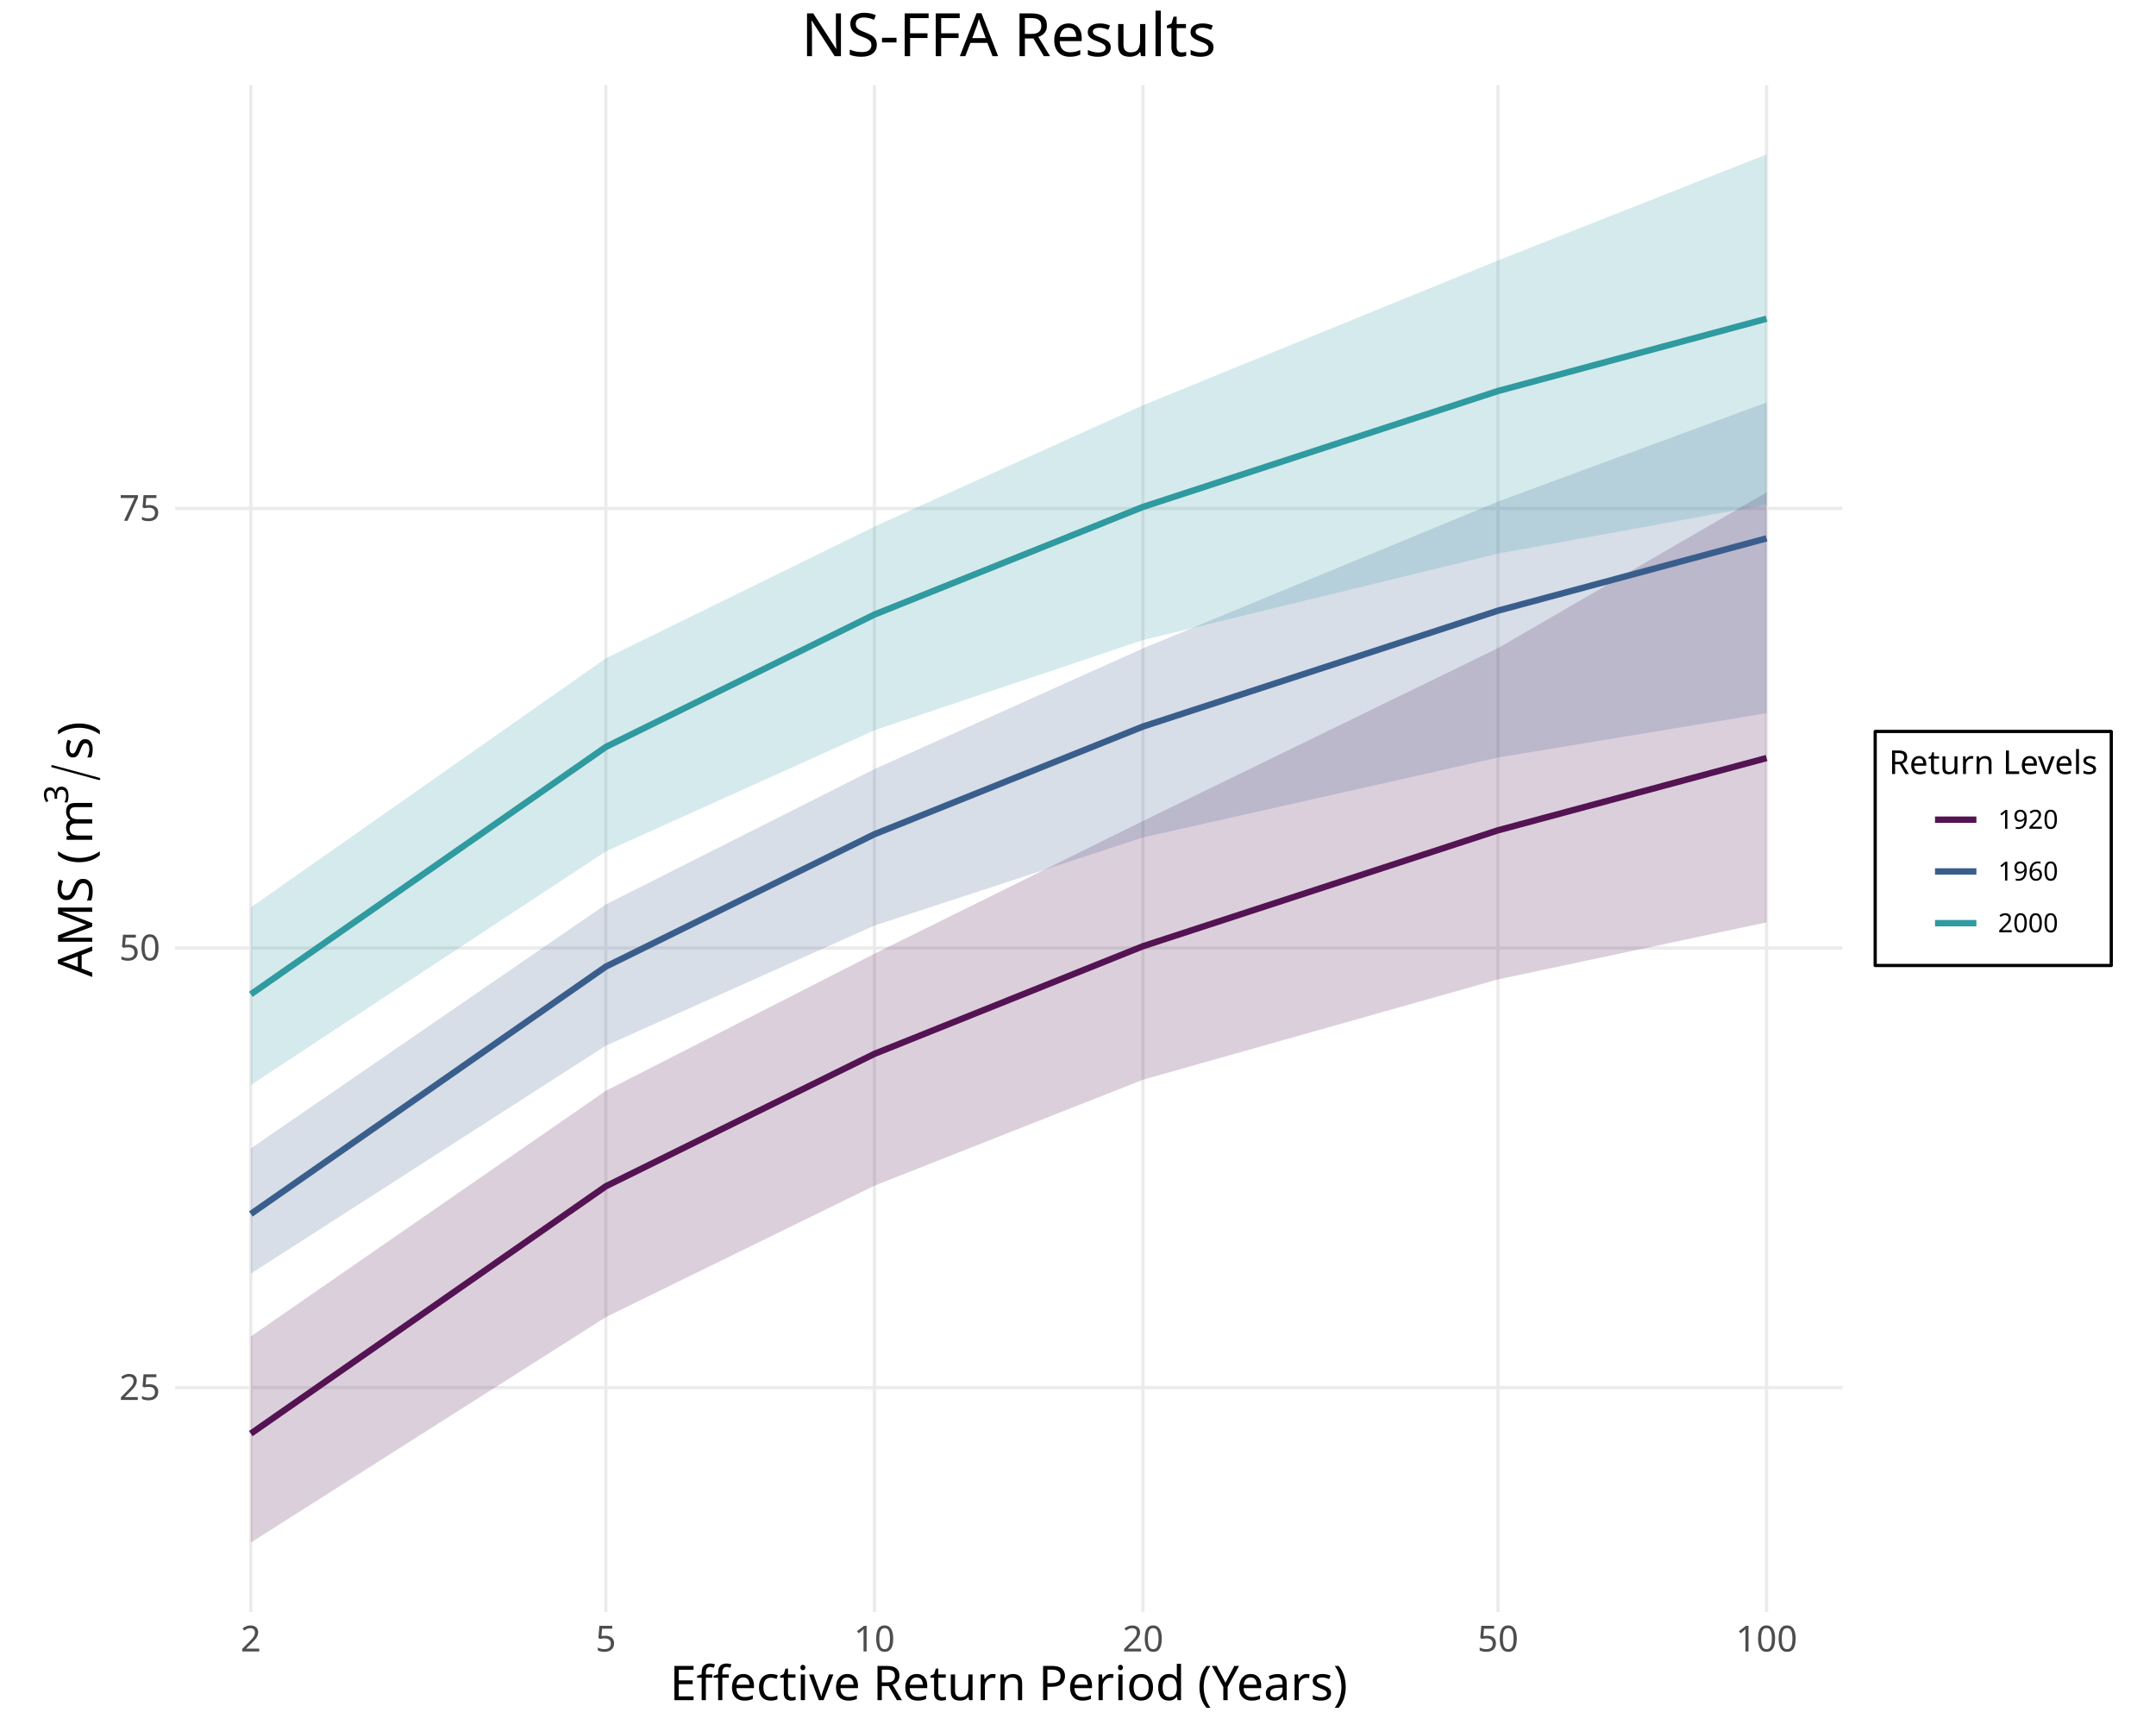
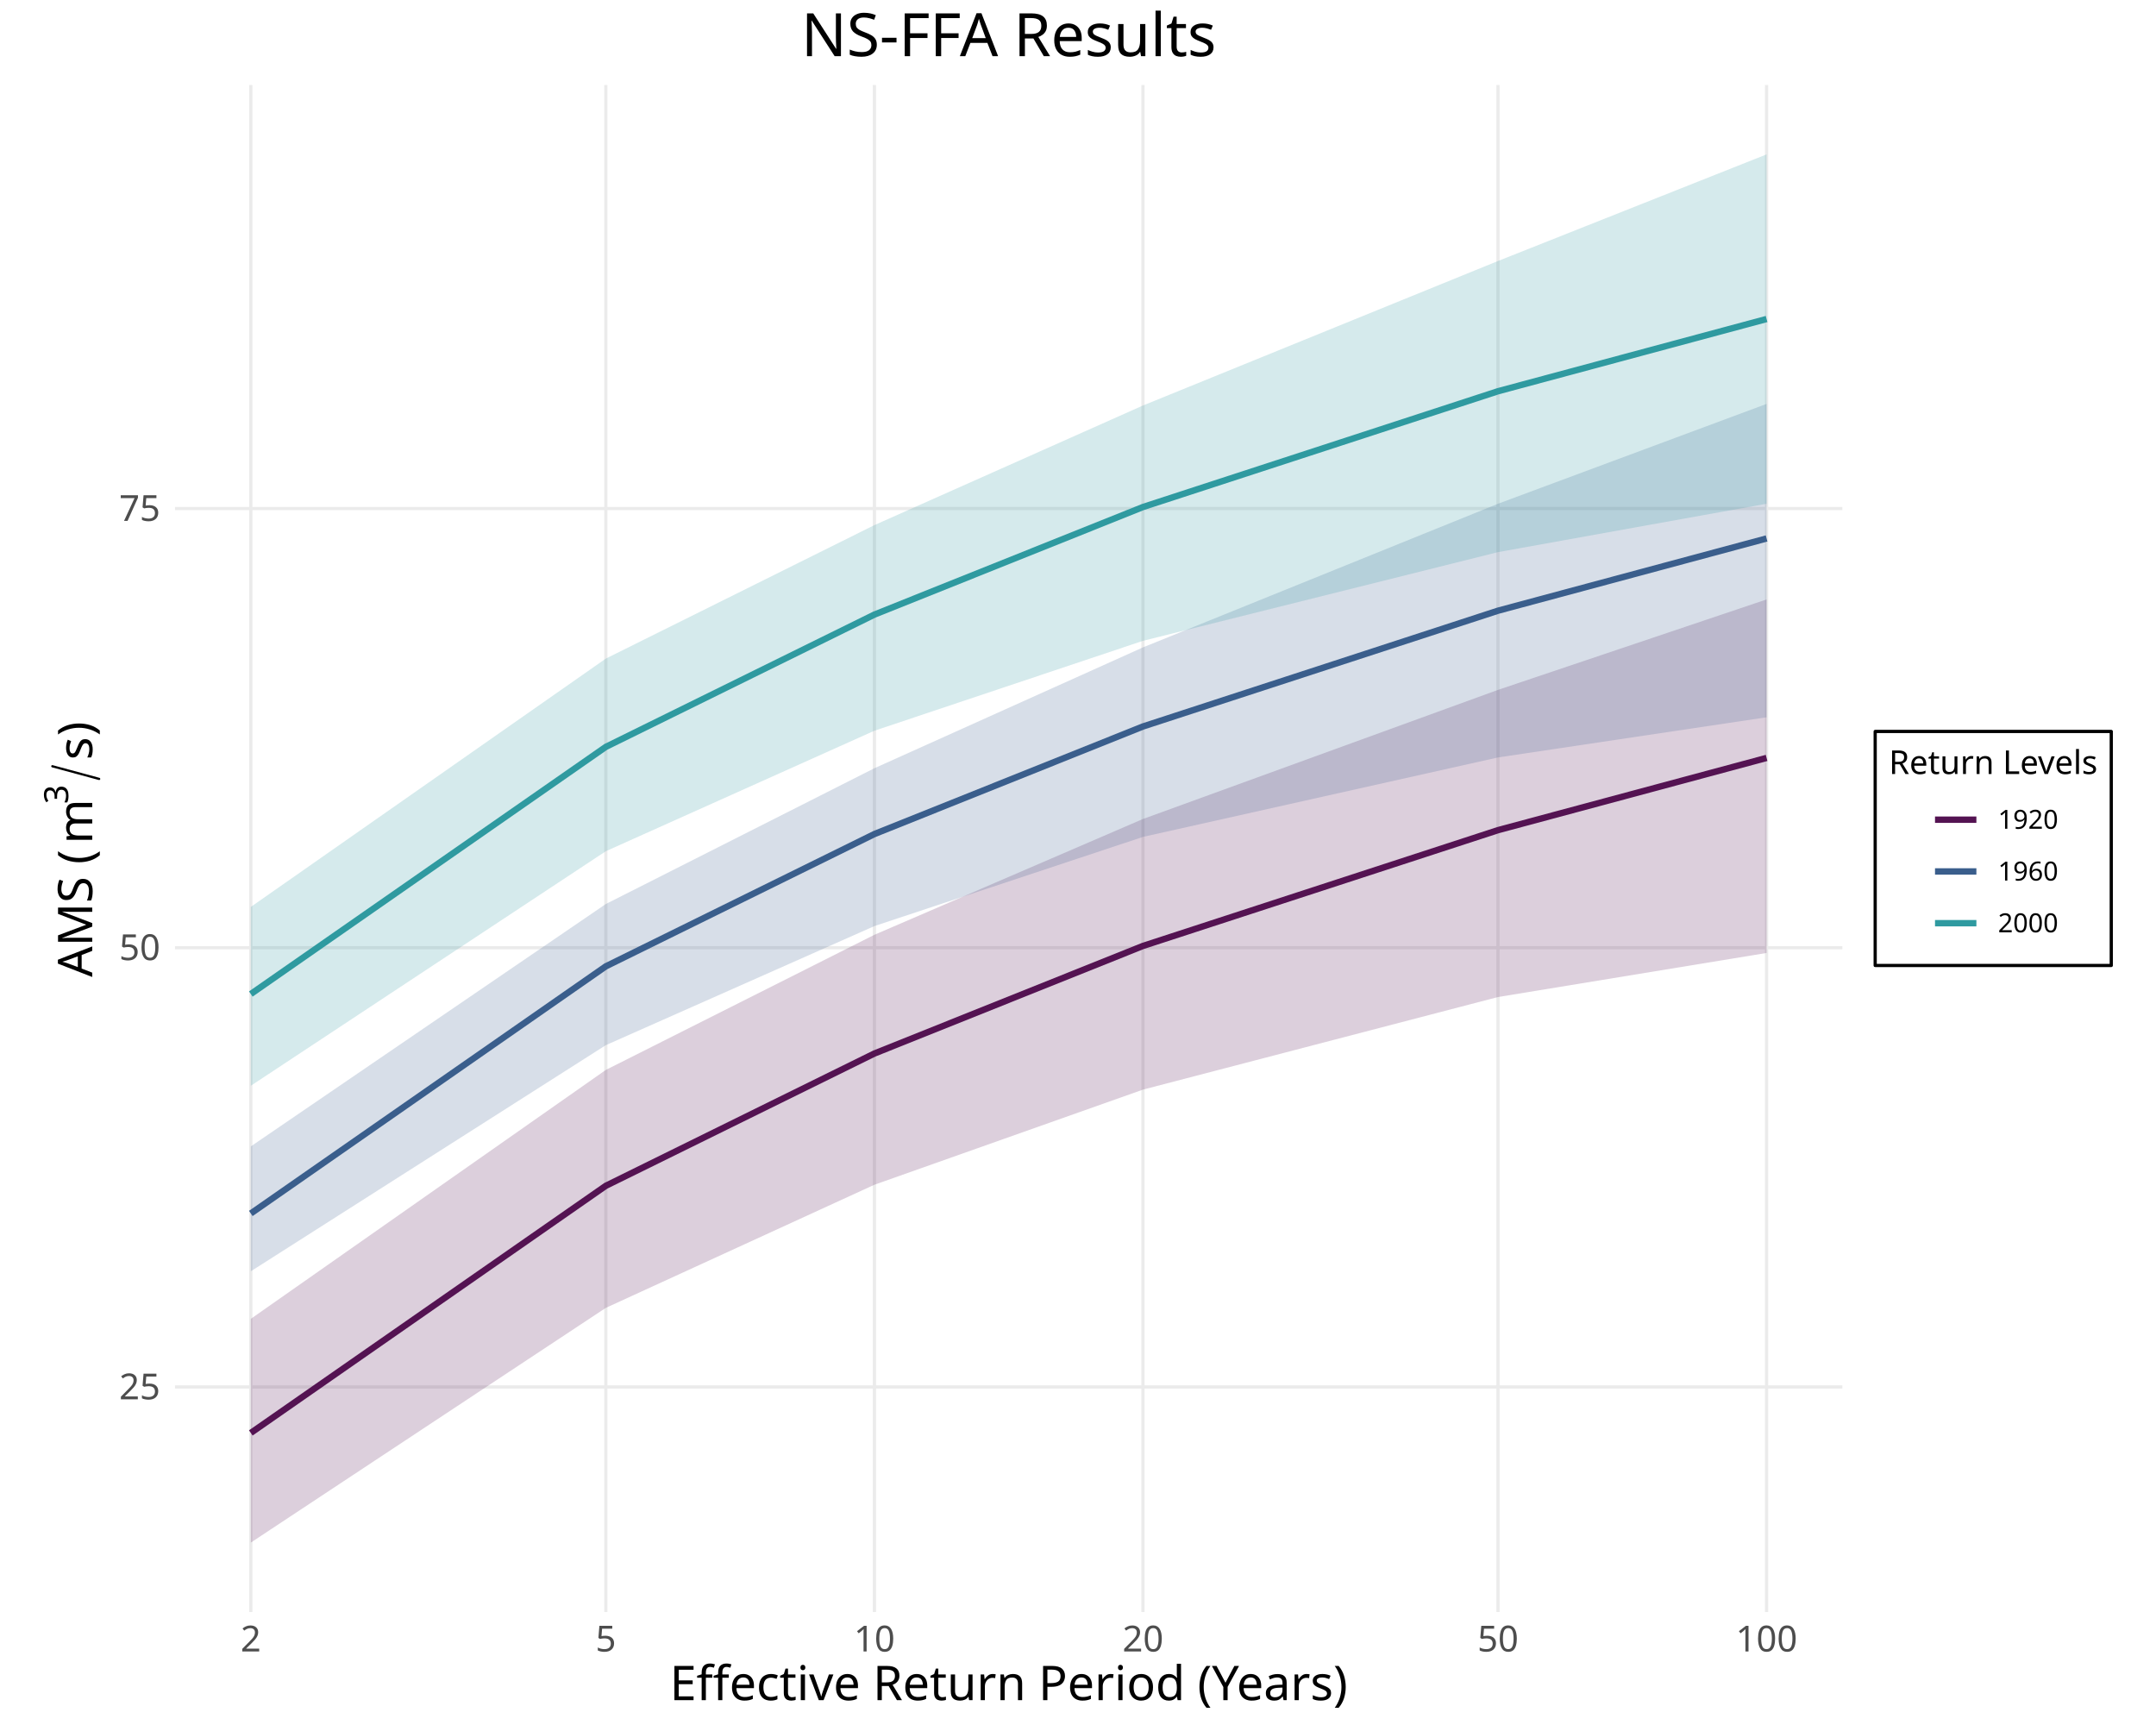
<svg xmlns="http://www.w3.org/2000/svg" class="svglite" data-engine-version="2.0" width="720.00pt" height="576.00pt" viewBox="0 0 720.00 576.00">
  <defs>
    <style type="text/css">
    .svglite line, .svglite polyline, .svglite polygon, .svglite path, .svglite rect, .svglite circle {
      fill: none;
      stroke: #000000;
      stroke-linecap: round;
      stroke-linejoin: round;
      stroke-miterlimit: 10.00;
    }
  </style>
  </defs>
  <rect width="100%" height="100%" style="stroke: none; fill: #FFFFFF;" />
  <defs>
    <clipPath id="cpMC4wMHw3MjAuMDB8MC4wMHw1NzYuMDA=">
      <rect x="0.00" y="0.00" width="720.00" height="576.00" />
    </clipPath>
  </defs>
  <g clip-path="url(#cpMC4wMHw3MjAuMDB8MC4wMHw1NzYuMDA=)">
    <rect x="0.00" y="0.00" width="720.00" height="576.00" style="stroke-width: 1.07; stroke: none; fill: #FFFFFF;" />
  </g>
  <defs>
    <clipPath id="cpNTguNDV8NjE1LjI2fDI4LjM4fDUzOC4yNw==">
      <rect x="58.45" y="28.38" width="556.80" height="509.89" />
    </clipPath>
  </defs>
  <g clip-path="url(#cpNTguNDV8NjE1LjI2fDI4LjM4fDUzOC4yNw==)">
-     <polyline points="58.45,463.33 615.26,463.33 " style="stroke-width: 1.07; stroke: #EBEBEB; stroke-linecap: butt;" />
-     <polyline points="58.45,316.55 615.26,316.55 " style="stroke-width: 1.07; stroke: #EBEBEB; stroke-linecap: butt;" />
-     <polyline points="58.45,169.77 615.26,169.77 " style="stroke-width: 1.07; stroke: #EBEBEB; stroke-linecap: butt;" />
+     <polyline points="58.45,463.12 615.26,463.12 " style="stroke-width: 1.07; stroke: #EBEBEB; stroke-linecap: butt;" />
+     <polyline points="58.45,316.46 615.26,316.46 " style="stroke-width: 1.07; stroke: #EBEBEB; stroke-linecap: butt;" />
+     <polyline points="58.45,169.81 615.26,169.81 " style="stroke-width: 1.07; stroke: #EBEBEB; stroke-linecap: butt;" />
    <polyline points="83.76,538.27 83.76,28.38 " style="stroke-width: 1.07; stroke: #EBEBEB; stroke-linecap: butt;" />
    <polyline points="202.32,538.27 202.32,28.38 " style="stroke-width: 1.07; stroke: #EBEBEB; stroke-linecap: butt;" />
    <polyline points="292.01,538.27 292.01,28.38 " style="stroke-width: 1.07; stroke: #EBEBEB; stroke-linecap: butt;" />
    <polyline points="381.70,538.27 381.70,28.38 " style="stroke-width: 1.07; stroke: #EBEBEB; stroke-linecap: butt;" />
    <polyline points="500.26,538.27 500.26,28.38 " style="stroke-width: 1.07; stroke: #EBEBEB; stroke-linecap: butt;" />
    <polyline points="589.95,538.27 589.95,28.38 " style="stroke-width: 1.07; stroke: #EBEBEB; stroke-linecap: butt;" />
-     <polygon points="83.76,446.26 202.32,364.22 292.01,318.47 381.70,274.13 500.26,216.42 589.95,164.41 589.95,307.99 500.26,327.04 381.70,360.54 292.01,395.92 202.32,439.81 83.76,515.09 " style="stroke-width: 0.00; stroke: none; stroke-linecap: butt; fill: #541352; fill-opacity: 0.20;" />
-     <polyline points="83.76,446.26 202.32,364.22 292.01,318.47 381.70,274.13 500.26,216.42 589.95,164.41 " style="stroke-width: 1.07; stroke: none; stroke-linecap: butt;" />
-     <polyline points="589.95,307.99 500.26,327.04 381.70,360.54 292.01,395.92 202.32,439.81 83.76,515.09 " style="stroke-width: 1.07; stroke: none; stroke-linecap: butt;" />
-     <polygon points="83.76,383.47 202.32,302.00 292.01,256.81 381.70,216.49 500.26,167.47 589.95,134.38 589.95,238.14 500.26,252.95 381.70,279.63 292.01,309.06 202.32,349.16 83.76,425.28 " style="stroke-width: 0.00; stroke: none; stroke-linecap: butt; fill: #3A5E8C; fill-opacity: 0.20;" />
-     <polyline points="83.76,383.47 202.32,302.00 292.01,256.81 381.70,216.49 500.26,167.47 589.95,134.38 " style="stroke-width: 1.07; stroke: none; stroke-linecap: butt;" />
-     <polyline points="589.95,238.14 500.26,252.95 381.70,279.63 292.01,309.06 202.32,349.16 83.76,425.28 " style="stroke-width: 1.07; stroke: none; stroke-linecap: butt;" />
-     <polygon points="83.76,303.01 202.32,219.81 292.01,175.85 381.70,135.32 500.26,86.96 589.95,51.55 589.95,168.50 500.26,184.85 381.70,213.72 292.01,243.85 202.32,284.29 83.76,362.30 " style="stroke-width: 0.00; stroke: none; stroke-linecap: butt; fill: #2F9AA0; fill-opacity: 0.20;" />
-     <polyline points="83.76,303.01 202.32,219.81 292.01,175.85 381.70,135.32 500.26,86.96 589.95,51.55 " style="stroke-width: 1.07; stroke: none; stroke-linecap: butt;" />
-     <polyline points="589.95,168.50 500.26,184.85 381.70,213.72 292.01,243.85 202.32,284.29 83.76,362.30 " style="stroke-width: 1.07; stroke: none; stroke-linecap: butt;" />
-     <polyline points="83.76,478.70 202.32,396.11 292.01,351.90 381.70,315.95 500.26,277.25 589.95,253.12 " style="stroke-width: 2.13; stroke: #541352; stroke-linecap: butt;" />
-     <polyline points="83.76,405.36 202.32,322.76 292.01,278.56 381.70,242.60 500.26,203.91 589.95,179.77 " style="stroke-width: 2.13; stroke: #3A5E8C; stroke-linecap: butt;" />
-     <polyline points="83.76,332.01 202.32,249.42 292.01,205.21 381.70,169.26 500.26,130.56 589.95,106.43 " style="stroke-width: 2.13; stroke: #2F9AA0; stroke-linecap: butt;" />
+     <polygon points="83.76,440.38 202.32,357.26 292.01,312.14 381.70,273.47 500.26,230.36 589.95,200.16 589.95,318.21 500.26,332.92 381.70,363.84 292.01,395.60 202.32,436.71 83.76,515.09 " style="stroke-width: 0.00; stroke: none; stroke-linecap: butt; fill: #541352; fill-opacity: 0.20;" />
+     <polyline points="83.76,440.38 202.32,357.26 292.01,312.14 381.70,273.47 500.26,230.36 589.95,200.16 " style="stroke-width: 1.07; stroke: none; stroke-linecap: butt;" />
+     <polyline points="589.95,318.21 500.26,332.92 381.70,363.84 292.01,395.60 202.32,436.71 83.76,515.09 " style="stroke-width: 1.07; stroke: none; stroke-linecap: butt;" />
+     <polygon points="83.76,382.80 202.32,301.86 292.01,256.52 381.70,216.17 500.26,168.21 589.95,134.87 589.95,239.51 500.26,252.92 381.70,279.45 292.01,309.23 202.32,348.99 83.76,424.50 " style="stroke-width: 0.00; stroke: none; stroke-linecap: butt; fill: #3A5E8C; fill-opacity: 0.20;" />
+     <polyline points="83.76,382.80 202.32,301.86 292.01,256.52 381.70,216.17 500.26,168.21 589.95,134.87 " style="stroke-width: 1.07; stroke: none; stroke-linecap: butt;" />
+     <polyline points="589.95,239.51 500.26,252.92 381.70,279.45 292.01,309.23 202.32,348.99 83.76,424.50 " style="stroke-width: 1.07; stroke: none; stroke-linecap: butt;" />
+     <polygon points="83.76,302.83 202.32,219.91 292.01,175.34 381.70,135.40 500.26,87.15 589.95,51.55 589.95,168.21 500.26,184.36 381.70,213.98 292.01,244.00 202.32,284.23 83.76,362.55 " style="stroke-width: 0.00; stroke: none; stroke-linecap: butt; fill: #2F9AA0; fill-opacity: 0.20;" />
+     <polyline points="83.76,302.83 202.32,219.91 292.01,175.34 381.70,135.40 500.26,87.15 589.95,51.55 " style="stroke-width: 1.07; stroke: none; stroke-linecap: butt;" />
+     <polyline points="589.95,168.21 500.26,184.36 381.70,213.98 292.01,244.00 202.32,284.23 83.76,362.55 " style="stroke-width: 1.07; stroke: none; stroke-linecap: butt;" />
+     <polyline points="83.76,478.47 202.32,395.95 292.01,351.78 381.70,315.86 500.26,277.20 589.95,253.08 " style="stroke-width: 2.13; stroke: #541352; stroke-linecap: butt;" />
+     <polyline points="83.76,405.19 202.32,322.67 292.01,278.50 381.70,242.58 500.26,203.92 589.95,179.80 " style="stroke-width: 2.13; stroke: #3A5E8C; stroke-linecap: butt;" />
+     <polyline points="83.76,331.91 202.32,249.39 292.01,205.22 381.70,169.30 500.26,130.64 589.95,106.52 " style="stroke-width: 2.13; stroke: #2F9AA0; stroke-linecap: butt;" />
  </g>
  <g clip-path="url(#cpMC4wMHw3MjAuMDB8MC4wMHw1NzYuMDA=)">
-     <text x="53.52" y="467.46" text-anchor="end" style="font-size: 12.00px; fill: #4D4D4D; font-family: sans;" textLength="13.35px" lengthAdjust="spacingAndGlyphs">25</text>
-     <text x="53.52" y="320.68" text-anchor="end" style="font-size: 12.00px; fill: #4D4D4D; font-family: sans;" textLength="13.35px" lengthAdjust="spacingAndGlyphs">50</text>
-     <text x="53.52" y="173.90" text-anchor="end" style="font-size: 12.00px; fill: #4D4D4D; font-family: sans;" textLength="13.35px" lengthAdjust="spacingAndGlyphs">75</text>
+     <text x="53.52" y="467.25" text-anchor="end" style="font-size: 12.00px; fill: #4D4D4D; font-family: sans;" textLength="13.35px" lengthAdjust="spacingAndGlyphs">25</text>
+     <text x="53.52" y="320.59" text-anchor="end" style="font-size: 12.00px; fill: #4D4D4D; font-family: sans;" textLength="13.35px" lengthAdjust="spacingAndGlyphs">50</text>
+     <text x="53.52" y="173.94" text-anchor="end" style="font-size: 12.00px; fill: #4D4D4D; font-family: sans;" textLength="13.35px" lengthAdjust="spacingAndGlyphs">75</text>
    <text x="83.76" y="551.45" text-anchor="middle" style="font-size: 12.00px; fill: #4D4D4D; font-family: sans;" textLength="6.67px" lengthAdjust="spacingAndGlyphs">2</text>
    <text x="202.32" y="551.45" text-anchor="middle" style="font-size: 12.00px; fill: #4D4D4D; font-family: sans;" textLength="6.67px" lengthAdjust="spacingAndGlyphs">5</text>
    <text x="292.01" y="551.45" text-anchor="middle" style="font-size: 12.00px; fill: #4D4D4D; font-family: sans;" textLength="13.35px" lengthAdjust="spacingAndGlyphs">10</text>
    <text x="381.70" y="551.45" text-anchor="middle" style="font-size: 12.00px; fill: #4D4D4D; font-family: sans;" textLength="13.35px" lengthAdjust="spacingAndGlyphs">20</text>
    <text x="500.26" y="551.45" text-anchor="middle" style="font-size: 12.00px; fill: #4D4D4D; font-family: sans;" textLength="13.35px" lengthAdjust="spacingAndGlyphs">50</text>
    <text x="589.95" y="551.45" text-anchor="middle" style="font-size: 12.00px; fill: #4D4D4D; font-family: sans;" textLength="20.02px" lengthAdjust="spacingAndGlyphs">100</text>
    <text x="336.86" y="567.70" text-anchor="middle" style="font-size: 16.00px; font-family: sans;" textLength="221.45px" lengthAdjust="spacingAndGlyphs">Effective Return Period (Years)</text>
    <text transform="translate(30.80,326.23) rotate(-90)" style="font-size: 16.00px; font-family: sans;" textLength="44.46px" lengthAdjust="spacingAndGlyphs">AMS (</text>
    <text transform="translate(30.80,281.77) rotate(-90)" style="font-size: 16.00px; font-family: sans;" textLength="13.33px" lengthAdjust="spacingAndGlyphs">m</text>
    <text transform="translate(22.77,268.44) rotate(-90)" style="font-size: 11.20px; font-family: sans;" textLength="6.23px" lengthAdjust="spacingAndGlyphs">3</text>
    <polyline points="33.11,260.09 17.48,255.86 " style="stroke-width: 0.75;" />
    <text transform="translate(30.80,253.75) rotate(-90)" style="font-size: 16.00px; font-family: sans;" textLength="8.01px" lengthAdjust="spacingAndGlyphs">s</text>
    <text transform="translate(30.80,245.74) rotate(-90)" style="font-size: 16.00px; font-family: sans;" textLength="5.33px" lengthAdjust="spacingAndGlyphs">)</text>
    <rect x="626.22" y="244.25" width="78.84" height="78.13" style="stroke-width: 0.75; fill: #FFFFFF;" />
    <rect x="626.22" y="244.25" width="78.84" height="78.13" style="stroke-width: 1.07; fill: #FFFFFF;" />
    <text x="665.64" y="258.45" text-anchor="middle" style="font-size: 11.00px; font-family: sans;" textLength="67.88px" lengthAdjust="spacingAndGlyphs">Return Levels</text>
    <line x1="646.20" y1="273.71" x2="660.02" y2="273.71" style="stroke-width: 2.13; stroke: #541352; stroke-linecap: butt;" />
    <line x1="646.20" y1="290.99" x2="660.02" y2="290.99" style="stroke-width: 2.13; stroke: #3A5E8C; stroke-linecap: butt;" />
    <line x1="646.20" y1="308.27" x2="660.02" y2="308.27" style="stroke-width: 2.13; stroke: #2F9AA0; stroke-linecap: butt;" />
    <text x="667.23" y="276.74" style="font-size: 8.80px; font-family: sans;" textLength="19.58px" lengthAdjust="spacingAndGlyphs">1920</text>
    <text x="667.23" y="294.02" style="font-size: 8.80px; font-family: sans;" textLength="19.58px" lengthAdjust="spacingAndGlyphs">1960</text>
    <text x="667.23" y="311.30" style="font-size: 8.80px; font-family: sans;" textLength="19.58px" lengthAdjust="spacingAndGlyphs">2000</text>
    <text x="336.86" y="18.75" text-anchor="middle" style="font-size: 20.00px; font-family: sans;" textLength="144.49px" lengthAdjust="spacingAndGlyphs">NS-FFA Results</text>
  </g>
</svg>
